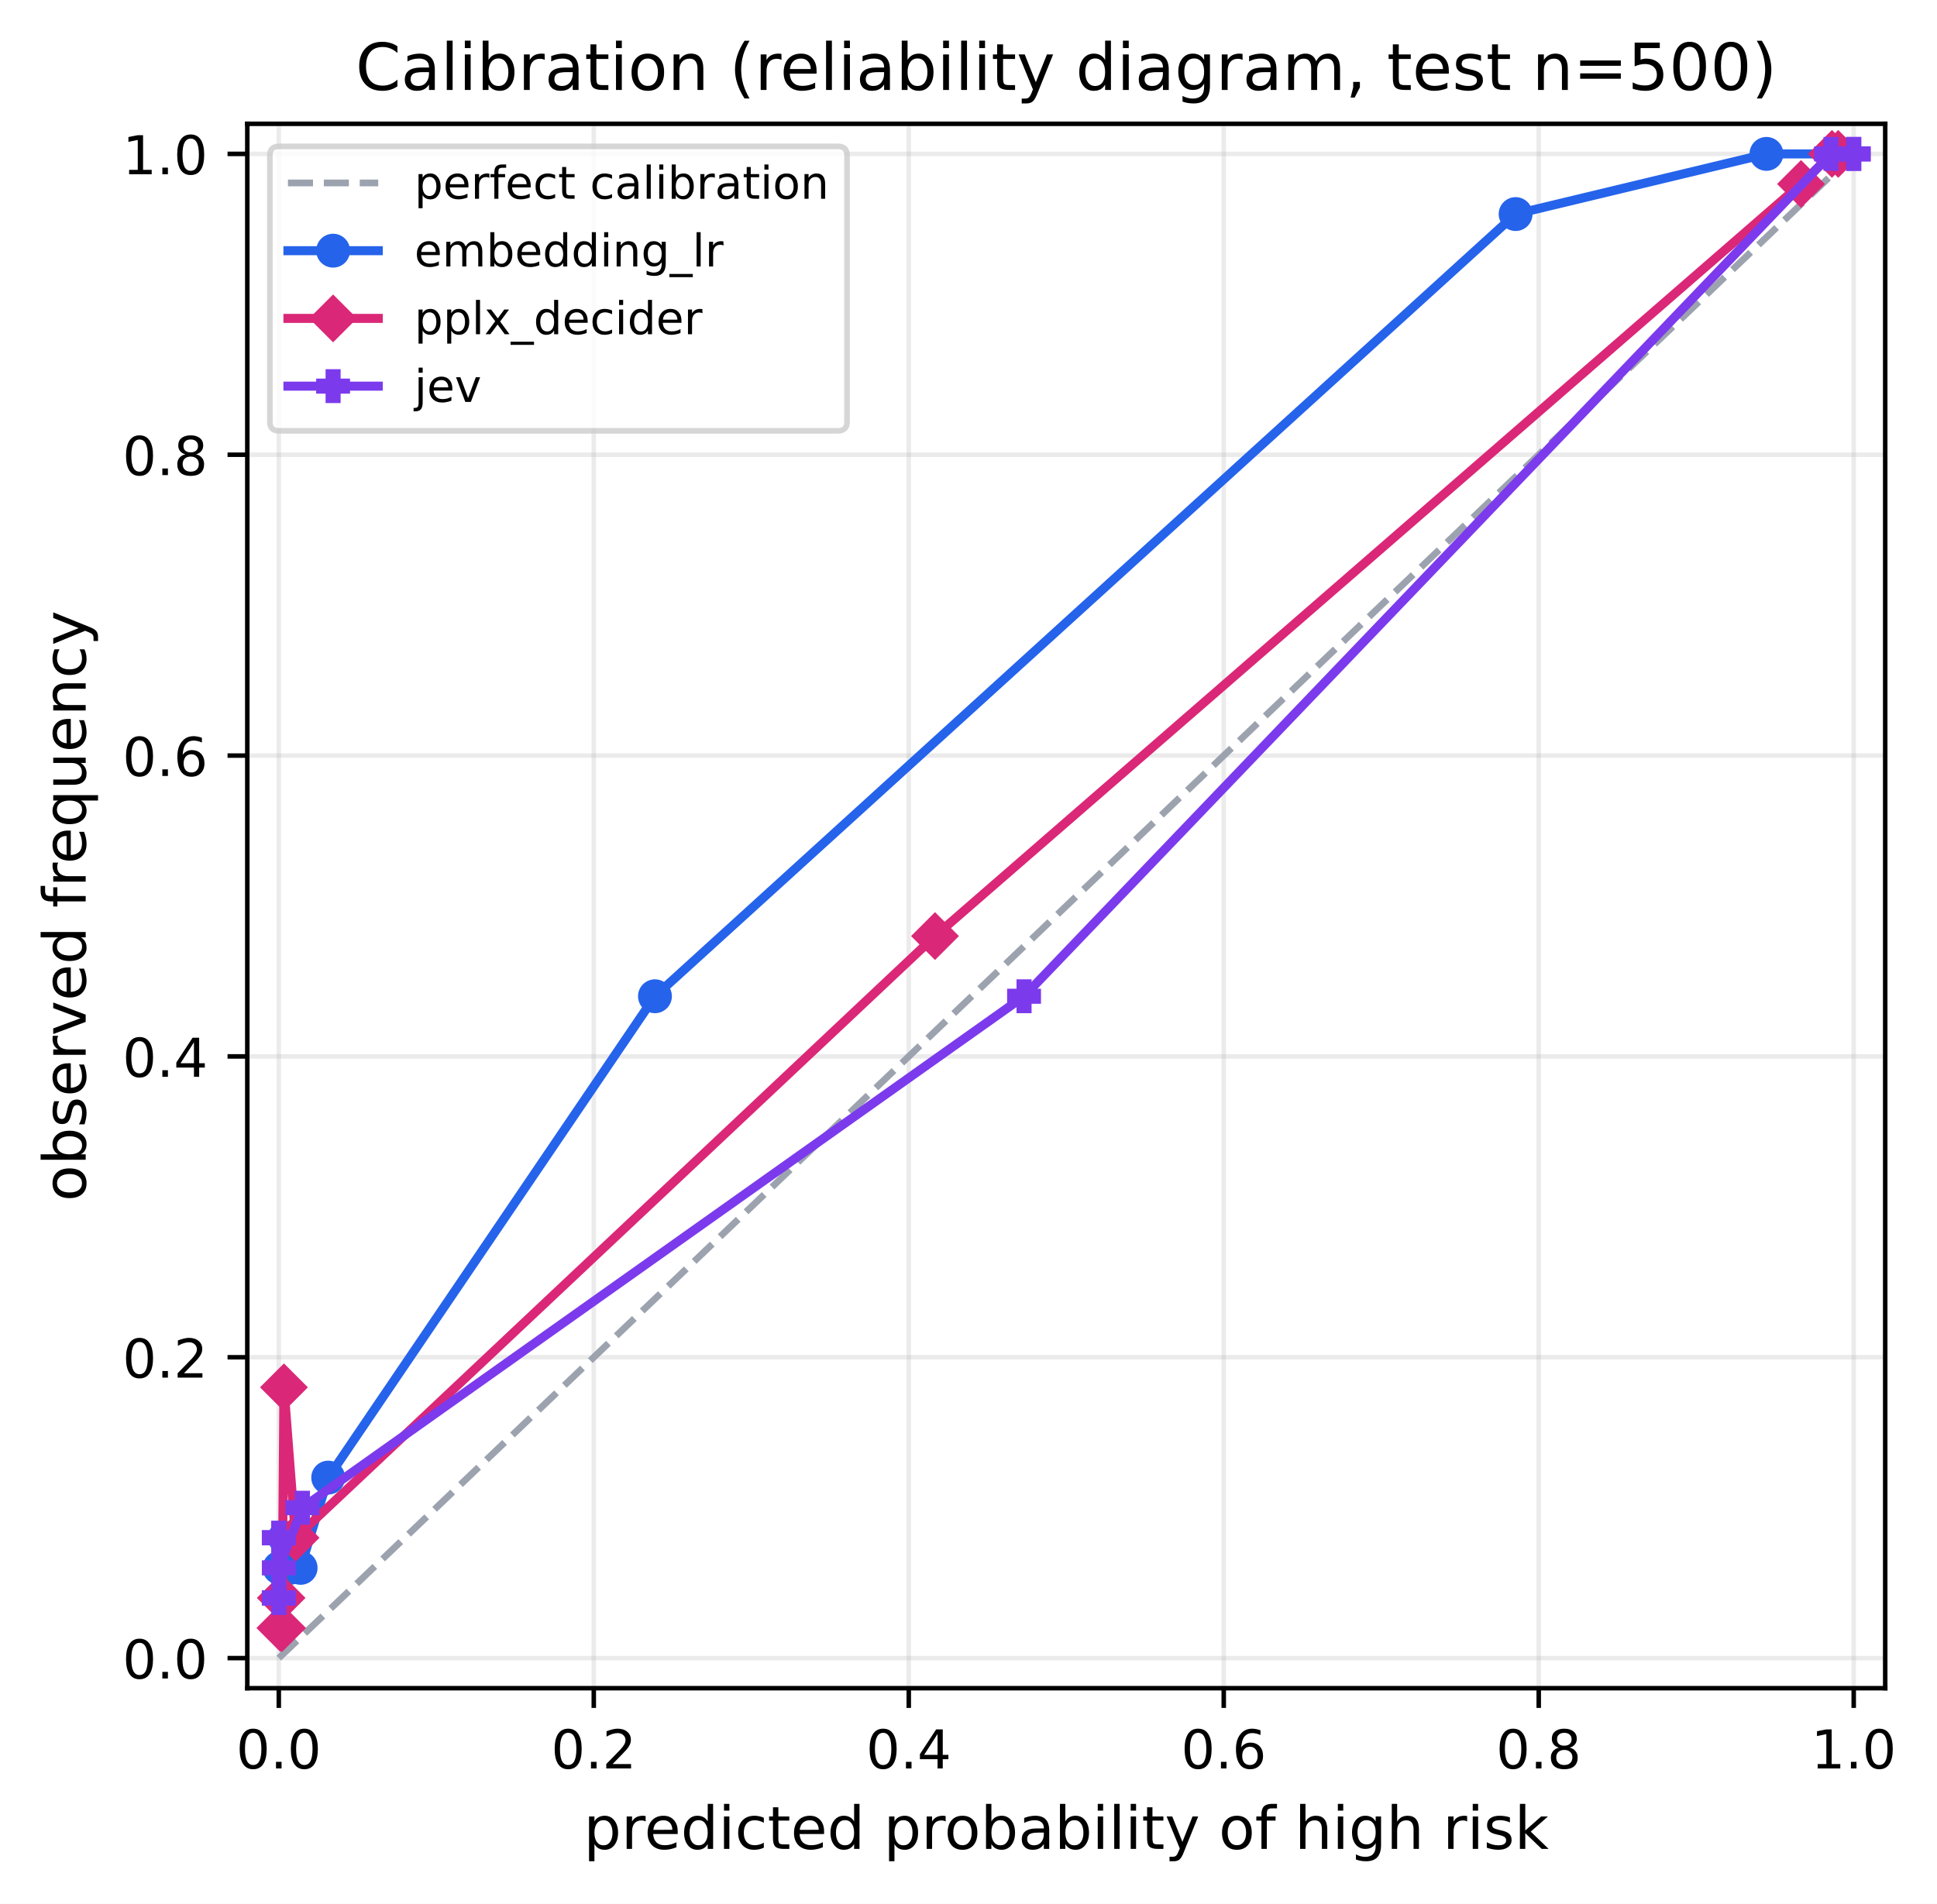
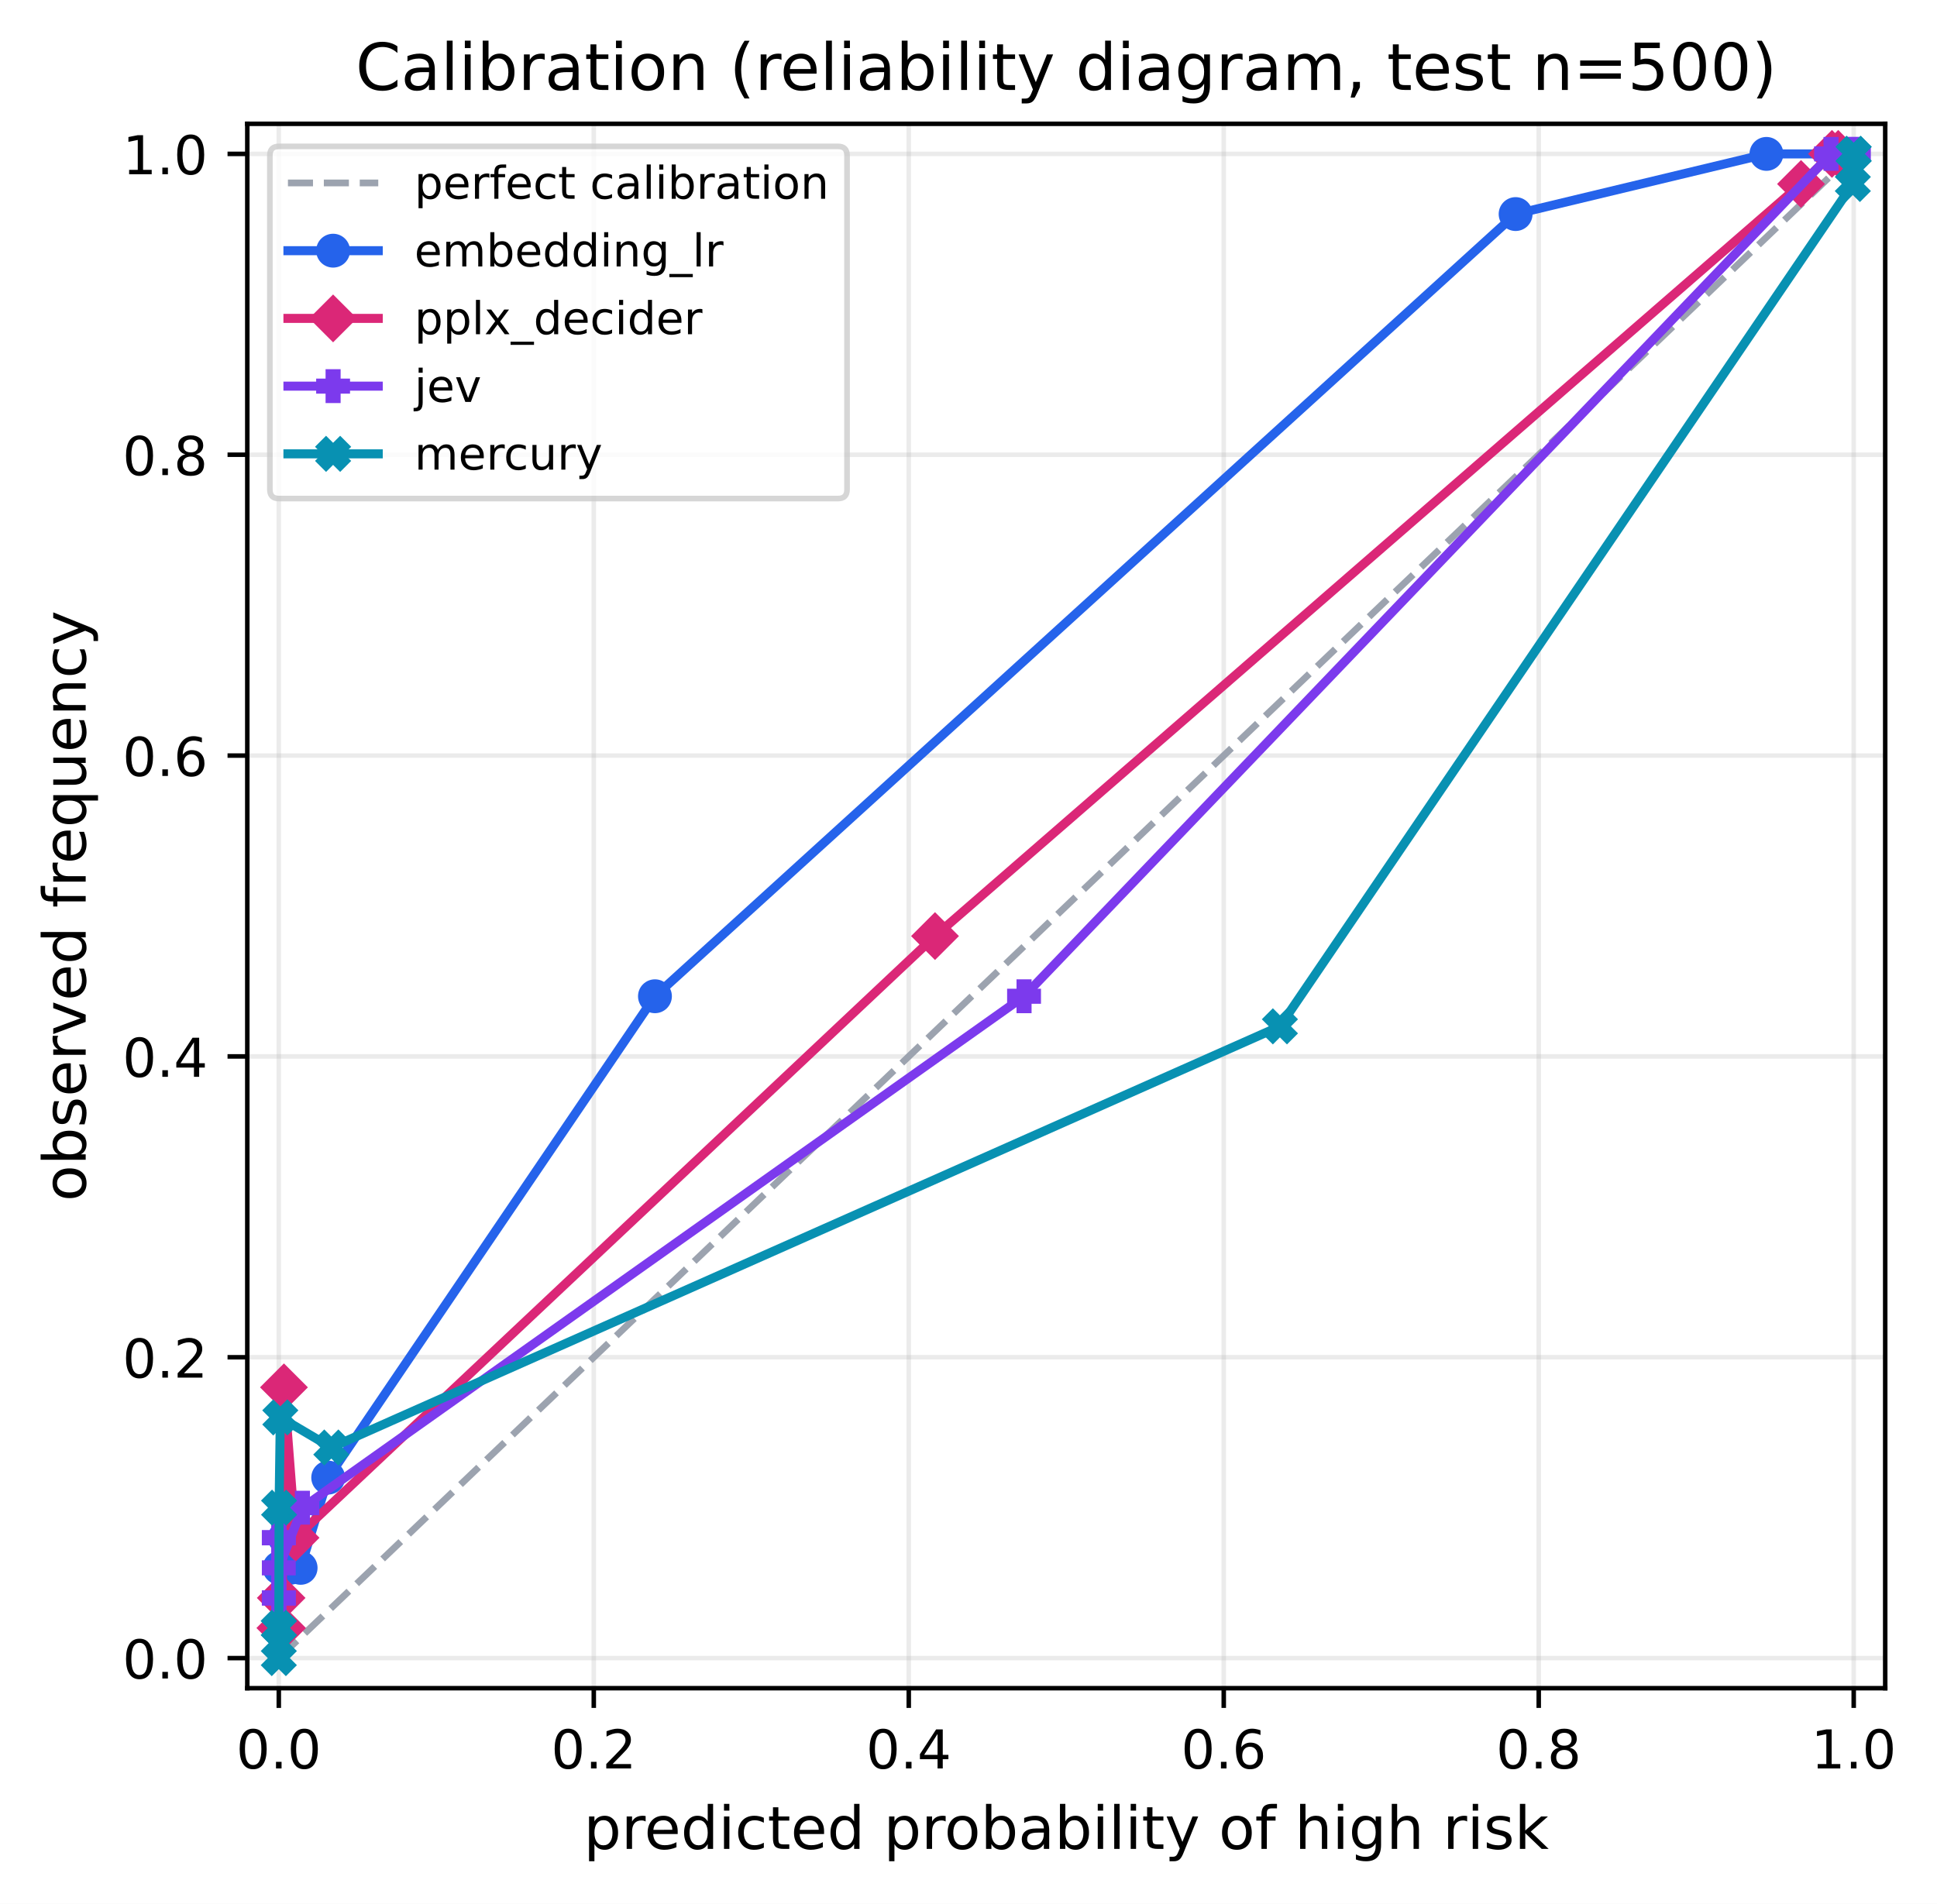
<svg xmlns="http://www.w3.org/2000/svg" xmlns:xlink="http://www.w3.org/1999/xlink" width="343.143pt" height="337.339pt" viewBox="0 0 343.143 337.339" version="1.1">
  <defs>
    <style type="text/css">*{stroke-linejoin: round; stroke-linecap: butt}</style>
  </defs>
  <g id="figure_1">
    <g id="patch_1">
      <path d="M 0 337.339  L 343.143 337.339  L 343.143 0  L 0 0  z " style="fill: #ffffff" />
    </g>
    <g id="axes_1">
      <g id="patch_2">
        <path d="M 43.809 299.138  L 333.969 299.138  L 333.969 21.938  L 43.809 21.938  z " style="fill: #ffffff" />
      </g>
      <g id="matplotlib.axis_1">
        <g id="xtick_1">
          <g id="line2d_1">
-             <path d="M 49.389 299.138  L 49.389 21.938  " clip-path="url(#p454a7faf87)" style="fill: none; stroke: #b0b0b0; stroke-opacity: 0.25; stroke-width: 0.8; stroke-linecap: square" />
+             <path d="M 49.389 299.138  L 49.389 21.938  " clip-path="url(#p720d91bc7c)" style="fill: none; stroke: #b0b0b0; stroke-opacity: 0.25; stroke-width: 0.8; stroke-linecap: square" />
          </g>
          <g id="line2d_2">
            <defs>
-               <path id="md39b286000" d="M 0 0  L 0 3.5  " style="stroke: #000000; stroke-width: 0.8" />
+               <path id="m84eb114f7e" d="M 0 0  L 0 3.5  " style="stroke: #000000; stroke-width: 0.8" />
            </defs>
            <g>
-               <use xlink:href="#md39b286000" x="49.389" y="299.138" style="stroke: #000000; stroke-width: 0.8" />
+               <use xlink:href="#m84eb114f7e" x="49.389" y="299.138" style="stroke: #000000; stroke-width: 0.8" />
            </g>
          </g>
          <g id="text_1">
            <text style="font-size: 9.5px; font-family: 'DejaVu Sans', 'Bitstream Vera Sans', 'Computer Modern Sans Serif', 'Lucida Grande', 'Verdana', 'Geneva', 'Lucid', 'Arial', 'Helvetica', 'Avant Garde', sans-serif; text-anchor: middle" x="49.389" y="313.356" transform="rotate(-0 49.38879 313.356)">0.0</text>
          </g>
        </g>
        <g id="xtick_2">
          <g id="line2d_3">
-             <path d="M 105.189 299.138  L 105.189 21.938  " clip-path="url(#p454a7faf87)" style="fill: none; stroke: #b0b0b0; stroke-opacity: 0.25; stroke-width: 0.8; stroke-linecap: square" />
+             <path d="M 105.189 299.138  L 105.189 21.938  " clip-path="url(#p720d91bc7c)" style="fill: none; stroke: #b0b0b0; stroke-opacity: 0.25; stroke-width: 0.8; stroke-linecap: square" />
          </g>
          <g id="line2d_4">
            <g>
-               <use xlink:href="#md39b286000" x="105.189" y="299.138" style="stroke: #000000; stroke-width: 0.8" />
+               <use xlink:href="#m84eb114f7e" x="105.189" y="299.138" style="stroke: #000000; stroke-width: 0.8" />
            </g>
          </g>
          <g id="text_2">
            <text style="font-size: 9.5px; font-family: 'DejaVu Sans', 'Bitstream Vera Sans', 'Computer Modern Sans Serif', 'Lucida Grande', 'Verdana', 'Geneva', 'Lucid', 'Arial', 'Helvetica', 'Avant Garde', sans-serif; text-anchor: middle" x="105.189" y="313.356" transform="rotate(-0 105.1888 313.356)">0.2</text>
          </g>
        </g>
        <g id="xtick_3">
          <g id="line2d_5">
-             <path d="M 160.989 299.138  L 160.989 21.938  " clip-path="url(#p454a7faf87)" style="fill: none; stroke: #b0b0b0; stroke-opacity: 0.25; stroke-width: 0.8; stroke-linecap: square" />
+             <path d="M 160.989 299.138  L 160.989 21.938  " clip-path="url(#p720d91bc7c)" style="fill: none; stroke: #b0b0b0; stroke-opacity: 0.25; stroke-width: 0.8; stroke-linecap: square" />
          </g>
          <g id="line2d_6">
            <g>
-               <use xlink:href="#md39b286000" x="160.989" y="299.138" style="stroke: #000000; stroke-width: 0.8" />
+               <use xlink:href="#m84eb114f7e" x="160.989" y="299.138" style="stroke: #000000; stroke-width: 0.8" />
            </g>
          </g>
          <g id="text_3">
            <text style="font-size: 9.5px; font-family: 'DejaVu Sans', 'Bitstream Vera Sans', 'Computer Modern Sans Serif', 'Lucida Grande', 'Verdana', 'Geneva', 'Lucid', 'Arial', 'Helvetica', 'Avant Garde', sans-serif; text-anchor: middle" x="160.989" y="313.356" transform="rotate(-0 160.9888 313.356)">0.4</text>
          </g>
        </g>
        <g id="xtick_4">
          <g id="line2d_7">
-             <path d="M 216.789 299.138  L 216.789 21.938  " clip-path="url(#p454a7faf87)" style="fill: none; stroke: #b0b0b0; stroke-opacity: 0.25; stroke-width: 0.8; stroke-linecap: square" />
+             <path d="M 216.789 299.138  L 216.789 21.938  " clip-path="url(#p720d91bc7c)" style="fill: none; stroke: #b0b0b0; stroke-opacity: 0.25; stroke-width: 0.8; stroke-linecap: square" />
          </g>
          <g id="line2d_8">
            <g>
-               <use xlink:href="#md39b286000" x="216.789" y="299.138" style="stroke: #000000; stroke-width: 0.8" />
+               <use xlink:href="#m84eb114f7e" x="216.789" y="299.138" style="stroke: #000000; stroke-width: 0.8" />
            </g>
          </g>
          <g id="text_4">
            <text style="font-size: 9.5px; font-family: 'DejaVu Sans', 'Bitstream Vera Sans', 'Computer Modern Sans Serif', 'Lucida Grande', 'Verdana', 'Geneva', 'Lucid', 'Arial', 'Helvetica', 'Avant Garde', sans-serif; text-anchor: middle" x="216.789" y="313.356" transform="rotate(-0 216.7888 313.356)">0.6</text>
          </g>
        </g>
        <g id="xtick_5">
          <g id="line2d_9">
-             <path d="M 272.589 299.138  L 272.589 21.938  " clip-path="url(#p454a7faf87)" style="fill: none; stroke: #b0b0b0; stroke-opacity: 0.25; stroke-width: 0.8; stroke-linecap: square" />
+             <path d="M 272.589 299.138  L 272.589 21.938  " clip-path="url(#p720d91bc7c)" style="fill: none; stroke: #b0b0b0; stroke-opacity: 0.25; stroke-width: 0.8; stroke-linecap: square" />
          </g>
          <g id="line2d_10">
            <g>
-               <use xlink:href="#md39b286000" x="272.589" y="299.138" style="stroke: #000000; stroke-width: 0.8" />
+               <use xlink:href="#m84eb114f7e" x="272.589" y="299.138" style="stroke: #000000; stroke-width: 0.8" />
            </g>
          </g>
          <g id="text_5">
            <text style="font-size: 9.5px; font-family: 'DejaVu Sans', 'Bitstream Vera Sans', 'Computer Modern Sans Serif', 'Lucida Grande', 'Verdana', 'Geneva', 'Lucid', 'Arial', 'Helvetica', 'Avant Garde', sans-serif; text-anchor: middle" x="272.589" y="313.356" transform="rotate(-0 272.5888 313.356)">0.8</text>
          </g>
        </g>
        <g id="xtick_6">
          <g id="line2d_11">
-             <path d="M 328.389 299.138  L 328.389 21.938  " clip-path="url(#p454a7faf87)" style="fill: none; stroke: #b0b0b0; stroke-opacity: 0.25; stroke-width: 0.8; stroke-linecap: square" />
+             <path d="M 328.389 299.138  L 328.389 21.938  " clip-path="url(#p720d91bc7c)" style="fill: none; stroke: #b0b0b0; stroke-opacity: 0.25; stroke-width: 0.8; stroke-linecap: square" />
          </g>
          <g id="line2d_12">
            <g>
-               <use xlink:href="#md39b286000" x="328.389" y="299.138" style="stroke: #000000; stroke-width: 0.8" />
+               <use xlink:href="#m84eb114f7e" x="328.389" y="299.138" style="stroke: #000000; stroke-width: 0.8" />
            </g>
          </g>
          <g id="text_6">
            <text style="font-size: 9.5px; font-family: 'DejaVu Sans', 'Bitstream Vera Sans', 'Computer Modern Sans Serif', 'Lucida Grande', 'Verdana', 'Geneva', 'Lucid', 'Arial', 'Helvetica', 'Avant Garde', sans-serif; text-anchor: middle" x="328.389" y="313.356" transform="rotate(-0 328.3888 313.356)">1.0</text>
          </g>
        </g>
        <g id="text_7">
          <text style="font-size: 10.5px; font-family: 'DejaVu Sans', 'Bitstream Vera Sans', 'Computer Modern Sans Serif', 'Lucida Grande', 'Verdana', 'Geneva', 'Lucid', 'Arial', 'Helvetica', 'Avant Garde', sans-serif; text-anchor: middle" x="188.889" y="327.617" transform="rotate(-0 188.8888 327.6166)">predicted probability of high risk</text>
        </g>
      </g>
      <g id="matplotlib.axis_2">
        <g id="ytick_1">
          <g id="line2d_13">
-             <path d="M 43.809 293.807  L 333.969 293.807  " clip-path="url(#p454a7faf87)" style="fill: none; stroke: #b0b0b0; stroke-opacity: 0.25; stroke-width: 0.8; stroke-linecap: square" />
+             <path d="M 43.809 293.807  L 333.969 293.807  " clip-path="url(#p720d91bc7c)" style="fill: none; stroke: #b0b0b0; stroke-opacity: 0.25; stroke-width: 0.8; stroke-linecap: square" />
          </g>
          <g id="line2d_14">
            <defs>
-               <path id="m4c68fa8163" d="M 0 0  L -3.5 0  " style="stroke: #000000; stroke-width: 0.8" />
+               <path id="m462c4c6208" d="M 0 0  L -3.5 0  " style="stroke: #000000; stroke-width: 0.8" />
            </defs>
            <g>
-               <use xlink:href="#m4c68fa8163" x="43.809" y="293.807" style="stroke: #000000; stroke-width: 0.8" />
+               <use xlink:href="#m462c4c6208" x="43.809" y="293.807" style="stroke: #000000; stroke-width: 0.8" />
            </g>
          </g>
          <g id="text_8">
            <text style="font-size: 9.5px; font-family: 'DejaVu Sans', 'Bitstream Vera Sans', 'Computer Modern Sans Serif', 'Lucida Grande', 'Verdana', 'Geneva', 'Lucid', 'Arial', 'Helvetica', 'Avant Garde', sans-serif; text-anchor: end" x="36.809" y="297.416" transform="rotate(-0 36.80879 297.4163)">0.0</text>
          </g>
        </g>
        <g id="ytick_2">
          <g id="line2d_15">
-             <path d="M 43.809 240.5  L 333.969 240.5  " clip-path="url(#p454a7faf87)" style="fill: none; stroke: #b0b0b0; stroke-opacity: 0.25; stroke-width: 0.8; stroke-linecap: square" />
+             <path d="M 43.809 240.5  L 333.969 240.5  " clip-path="url(#p720d91bc7c)" style="fill: none; stroke: #b0b0b0; stroke-opacity: 0.25; stroke-width: 0.8; stroke-linecap: square" />
          </g>
          <g id="line2d_16">
            <g>
-               <use xlink:href="#m4c68fa8163" x="43.809" y="240.5" style="stroke: #000000; stroke-width: 0.8" />
+               <use xlink:href="#m462c4c6208" x="43.809" y="240.5" style="stroke: #000000; stroke-width: 0.8" />
            </g>
          </g>
          <g id="text_9">
            <text style="font-size: 9.5px; font-family: 'DejaVu Sans', 'Bitstream Vera Sans', 'Computer Modern Sans Serif', 'Lucida Grande', 'Verdana', 'Geneva', 'Lucid', 'Arial', 'Helvetica', 'Avant Garde', sans-serif; text-anchor: end" x="36.809" y="244.109" transform="rotate(-0 36.80879 244.1086)">0.2</text>
          </g>
        </g>
        <g id="ytick_3">
          <g id="line2d_17">
-             <path d="M 43.809 187.192  L 333.969 187.192  " clip-path="url(#p454a7faf87)" style="fill: none; stroke: #b0b0b0; stroke-opacity: 0.25; stroke-width: 0.8; stroke-linecap: square" />
+             <path d="M 43.809 187.192  L 333.969 187.192  " clip-path="url(#p720d91bc7c)" style="fill: none; stroke: #b0b0b0; stroke-opacity: 0.25; stroke-width: 0.8; stroke-linecap: square" />
          </g>
          <g id="line2d_18">
            <g>
-               <use xlink:href="#m4c68fa8163" x="43.809" y="187.192" style="stroke: #000000; stroke-width: 0.8" />
+               <use xlink:href="#m462c4c6208" x="43.809" y="187.192" style="stroke: #000000; stroke-width: 0.8" />
            </g>
          </g>
          <g id="text_10">
            <text style="font-size: 9.5px; font-family: 'DejaVu Sans', 'Bitstream Vera Sans', 'Computer Modern Sans Serif', 'Lucida Grande', 'Verdana', 'Geneva', 'Lucid', 'Arial', 'Helvetica', 'Avant Garde', sans-serif; text-anchor: end" x="36.809" y="190.801" transform="rotate(-0 36.80879 190.8009)">0.4</text>
          </g>
        </g>
        <g id="ytick_4">
          <g id="line2d_19">
-             <path d="M 43.809 133.884  L 333.969 133.884  " clip-path="url(#p454a7faf87)" style="fill: none; stroke: #b0b0b0; stroke-opacity: 0.25; stroke-width: 0.8; stroke-linecap: square" />
+             <path d="M 43.809 133.884  L 333.969 133.884  " clip-path="url(#p720d91bc7c)" style="fill: none; stroke: #b0b0b0; stroke-opacity: 0.25; stroke-width: 0.8; stroke-linecap: square" />
          </g>
          <g id="line2d_20">
            <g>
-               <use xlink:href="#m4c68fa8163" x="43.809" y="133.884" style="stroke: #000000; stroke-width: 0.8" />
+               <use xlink:href="#m462c4c6208" x="43.809" y="133.884" style="stroke: #000000; stroke-width: 0.8" />
            </g>
          </g>
          <g id="text_11">
            <text style="font-size: 9.5px; font-family: 'DejaVu Sans', 'Bitstream Vera Sans', 'Computer Modern Sans Serif', 'Lucida Grande', 'Verdana', 'Geneva', 'Lucid', 'Arial', 'Helvetica', 'Avant Garde', sans-serif; text-anchor: end" x="36.809" y="137.493" transform="rotate(-0 36.80879 137.4932)">0.6</text>
          </g>
        </g>
        <g id="ytick_5">
          <g id="line2d_21">
-             <path d="M 43.809 80.577  L 333.969 80.577  " clip-path="url(#p454a7faf87)" style="fill: none; stroke: #b0b0b0; stroke-opacity: 0.25; stroke-width: 0.8; stroke-linecap: square" />
+             <path d="M 43.809 80.577  L 333.969 80.577  " clip-path="url(#p720d91bc7c)" style="fill: none; stroke: #b0b0b0; stroke-opacity: 0.25; stroke-width: 0.8; stroke-linecap: square" />
          </g>
          <g id="line2d_22">
            <g>
-               <use xlink:href="#m4c68fa8163" x="43.809" y="80.577" style="stroke: #000000; stroke-width: 0.8" />
+               <use xlink:href="#m462c4c6208" x="43.809" y="80.577" style="stroke: #000000; stroke-width: 0.8" />
            </g>
          </g>
          <g id="text_12">
            <text style="font-size: 9.5px; font-family: 'DejaVu Sans', 'Bitstream Vera Sans', 'Computer Modern Sans Serif', 'Lucida Grande', 'Verdana', 'Geneva', 'Lucid', 'Arial', 'Helvetica', 'Avant Garde', sans-serif; text-anchor: end" x="36.809" y="84.186" transform="rotate(-0 36.80879 84.18555)">0.8</text>
          </g>
        </g>
        <g id="ytick_6">
          <g id="line2d_23">
-             <path d="M 43.809 27.269  L 333.969 27.269  " clip-path="url(#p454a7faf87)" style="fill: none; stroke: #b0b0b0; stroke-opacity: 0.25; stroke-width: 0.8; stroke-linecap: square" />
+             <path d="M 43.809 27.269  L 333.969 27.269  " clip-path="url(#p720d91bc7c)" style="fill: none; stroke: #b0b0b0; stroke-opacity: 0.25; stroke-width: 0.8; stroke-linecap: square" />
          </g>
          <g id="line2d_24">
            <g>
-               <use xlink:href="#m4c68fa8163" x="43.809" y="27.269" style="stroke: #000000; stroke-width: 0.8" />
+               <use xlink:href="#m462c4c6208" x="43.809" y="27.269" style="stroke: #000000; stroke-width: 0.8" />
            </g>
          </g>
          <g id="text_13">
            <text style="font-size: 9.5px; font-family: 'DejaVu Sans', 'Bitstream Vera Sans', 'Computer Modern Sans Serif', 'Lucida Grande', 'Verdana', 'Geneva', 'Lucid', 'Arial', 'Helvetica', 'Avant Garde', sans-serif; text-anchor: end" x="36.809" y="30.878" transform="rotate(-0 36.80879 30.87786)">1.0</text>
          </g>
        </g>
        <g id="text_14">
          <text style="font-size: 10.5px; font-family: 'DejaVu Sans', 'Bitstream Vera Sans', 'Computer Modern Sans Serif', 'Lucida Grande', 'Verdana', 'Geneva', 'Lucid', 'Arial', 'Helvetica', 'Avant Garde', sans-serif; text-anchor: middle" x="15.178" y="160.538" transform="rotate(-90 15.17836 160.5382)">observed frequency</text>
        </g>
      </g>
      <g id="line2d_25">
-         <path d="M 49.389 293.807  L 328.389 27.269  " clip-path="url(#p454a7faf87)" style="fill: none; stroke-dasharray: 4.44,1.92; stroke-dashoffset: 0; stroke: #9ca3af; stroke-width: 1.2" />
+         <path d="M 49.389 293.807  L 328.389 27.269  " clip-path="url(#p720d91bc7c)" style="fill: none; stroke-dasharray: 4.44,1.92; stroke-dashoffset: 0; stroke: #9ca3af; stroke-width: 1.2" />
      </g>
      <g id="line2d_26">
-         <path d="M 49.512 277.815  L 49.867 277.815  L 50.454 272.484  L 51.366 277.815  L 53.255 277.815  L 58.144 261.823  L 116.026 176.531  L 268.495 37.931  L 312.926 27.269  L 325.172 27.269  " clip-path="url(#p454a7faf87)" style="fill: none; stroke: #2563eb; stroke-width: 1.6; stroke-linecap: square" />
+         <path d="M 49.512 277.815  L 49.867 277.815  L 50.454 272.484  L 51.366 277.815  L 53.255 277.815  L 58.144 261.823  L 116.026 176.531  L 268.495 37.931  L 312.926 27.269  L 325.172 27.269  " clip-path="url(#p720d91bc7c)" style="fill: none; stroke: #2563eb; stroke-width: 1.6; stroke-linecap: square" />
        <defs>
-           <path id="mb412ec5656" d="M 0 2.5  C 0.663 2.5 1.299 2.237 1.768 1.768  C 2.237 1.299 2.5 0.663 2.5 0  C 2.5 -0.663 2.237 -1.299 1.768 -1.768  C 1.299 -2.237 0.663 -2.5 0 -2.5  C -0.663 -2.5 -1.299 -2.237 -1.768 -1.768  C -2.237 -1.299 -2.5 -0.663 -2.5 0  C -2.5 0.663 -2.237 1.299 -1.768 1.768  C -1.299 2.237 -0.663 2.5 0 2.5  z " style="stroke: #2563eb" />
+           <path id="m5d45507dfd" d="M 0 2.5  C 0.663 2.5 1.299 2.237 1.768 1.768  C 2.237 1.299 2.5 0.663 2.5 0  C 2.5 -0.663 2.237 -1.299 1.768 -1.768  C 1.299 -2.237 0.663 -2.5 0 -2.5  C -0.663 -2.5 -1.299 -2.237 -1.768 -1.768  C -2.237 -1.299 -2.5 -0.663 -2.5 0  C -2.5 0.663 -2.237 1.299 -1.768 1.768  C -1.299 2.237 -0.663 2.5 0 2.5  z " style="stroke: #2563eb" />
        </defs>
-         <g clip-path="url(#p454a7faf87)">
-           <use xlink:href="#mb412ec5656" x="49.512" y="277.815" style="fill: #2563eb; stroke: #2563eb" />
-           <use xlink:href="#mb412ec5656" x="49.867" y="277.815" style="fill: #2563eb; stroke: #2563eb" />
-           <use xlink:href="#mb412ec5656" x="50.454" y="272.484" style="fill: #2563eb; stroke: #2563eb" />
-           <use xlink:href="#mb412ec5656" x="51.366" y="277.815" style="fill: #2563eb; stroke: #2563eb" />
-           <use xlink:href="#mb412ec5656" x="53.255" y="277.815" style="fill: #2563eb; stroke: #2563eb" />
-           <use xlink:href="#mb412ec5656" x="58.144" y="261.823" style="fill: #2563eb; stroke: #2563eb" />
-           <use xlink:href="#mb412ec5656" x="116.026" y="176.531" style="fill: #2563eb; stroke: #2563eb" />
-           <use xlink:href="#mb412ec5656" x="268.495" y="37.931" style="fill: #2563eb; stroke: #2563eb" />
-           <use xlink:href="#mb412ec5656" x="312.926" y="27.269" style="fill: #2563eb; stroke: #2563eb" />
-           <use xlink:href="#mb412ec5656" x="325.172" y="27.269" style="fill: #2563eb; stroke: #2563eb" />
+         <g clip-path="url(#p720d91bc7c)">
+           <use xlink:href="#m5d45507dfd" x="49.512" y="277.815" style="fill: #2563eb; stroke: #2563eb" />
+           <use xlink:href="#m5d45507dfd" x="49.867" y="277.815" style="fill: #2563eb; stroke: #2563eb" />
+           <use xlink:href="#m5d45507dfd" x="50.454" y="272.484" style="fill: #2563eb; stroke: #2563eb" />
+           <use xlink:href="#m5d45507dfd" x="51.366" y="277.815" style="fill: #2563eb; stroke: #2563eb" />
+           <use xlink:href="#m5d45507dfd" x="53.255" y="277.815" style="fill: #2563eb; stroke: #2563eb" />
+           <use xlink:href="#m5d45507dfd" x="58.144" y="261.823" style="fill: #2563eb; stroke: #2563eb" />
+           <use xlink:href="#m5d45507dfd" x="116.026" y="176.531" style="fill: #2563eb; stroke: #2563eb" />
+           <use xlink:href="#m5d45507dfd" x="268.495" y="37.931" style="fill: #2563eb; stroke: #2563eb" />
+           <use xlink:href="#m5d45507dfd" x="312.926" y="27.269" style="fill: #2563eb; stroke: #2563eb" />
+           <use xlink:href="#m5d45507dfd" x="325.172" y="27.269" style="fill: #2563eb; stroke: #2563eb" />
        </g>
      </g>
      <g id="line2d_27">
-         <path d="M 49.666 288.477  L 49.743 283.146  L 49.878 283.146  L 49.96 288.477  L 50.302 245.831  L 52.359 272.484  L 165.638 165.869  L 319.052 32.6  L 324.535 27.269  L 325.643 27.269  " clip-path="url(#p454a7faf87)" style="fill: none; stroke: #db2777; stroke-width: 1.6; stroke-linecap: square" />
+         <path d="M 49.666 288.477  L 49.743 283.146  L 49.878 283.146  L 49.96 288.477  L 50.302 245.831  L 52.359 272.484  L 165.638 165.869  L 319.052 32.6  L 324.535 27.269  L 325.643 27.269  " clip-path="url(#p720d91bc7c)" style="fill: none; stroke: #db2777; stroke-width: 1.6; stroke-linecap: square" />
        <defs>
-           <path id="m9f55241770" d="M -0 3.536  L 3.536 0  L 0 -3.536  L -3.536 -0  z " style="stroke: #db2777; stroke-linejoin: miter" />
+           <path id="mf62a203902" d="M -0 3.536  L 3.536 0  L 0 -3.536  L -3.536 -0  z " style="stroke: #db2777; stroke-linejoin: miter" />
        </defs>
-         <g clip-path="url(#p454a7faf87)">
-           <use xlink:href="#m9f55241770" x="49.666" y="288.477" style="fill: #db2777; stroke: #db2777; stroke-linejoin: miter" />
-           <use xlink:href="#m9f55241770" x="49.743" y="283.146" style="fill: #db2777; stroke: #db2777; stroke-linejoin: miter" />
-           <use xlink:href="#m9f55241770" x="49.878" y="283.146" style="fill: #db2777; stroke: #db2777; stroke-linejoin: miter" />
-           <use xlink:href="#m9f55241770" x="49.96" y="288.477" style="fill: #db2777; stroke: #db2777; stroke-linejoin: miter" />
-           <use xlink:href="#m9f55241770" x="50.302" y="245.831" style="fill: #db2777; stroke: #db2777; stroke-linejoin: miter" />
-           <use xlink:href="#m9f55241770" x="52.359" y="272.484" style="fill: #db2777; stroke: #db2777; stroke-linejoin: miter" />
-           <use xlink:href="#m9f55241770" x="165.638" y="165.869" style="fill: #db2777; stroke: #db2777; stroke-linejoin: miter" />
-           <use xlink:href="#m9f55241770" x="319.052" y="32.6" style="fill: #db2777; stroke: #db2777; stroke-linejoin: miter" />
-           <use xlink:href="#m9f55241770" x="324.535" y="27.269" style="fill: #db2777; stroke: #db2777; stroke-linejoin: miter" />
-           <use xlink:href="#m9f55241770" x="325.643" y="27.269" style="fill: #db2777; stroke: #db2777; stroke-linejoin: miter" />
+         <g clip-path="url(#p720d91bc7c)">
+           <use xlink:href="#mf62a203902" x="49.666" y="288.477" style="fill: #db2777; stroke: #db2777; stroke-linejoin: miter" />
+           <use xlink:href="#mf62a203902" x="49.743" y="283.146" style="fill: #db2777; stroke: #db2777; stroke-linejoin: miter" />
+           <use xlink:href="#mf62a203902" x="49.878" y="283.146" style="fill: #db2777; stroke: #db2777; stroke-linejoin: miter" />
+           <use xlink:href="#mf62a203902" x="49.96" y="288.477" style="fill: #db2777; stroke: #db2777; stroke-linejoin: miter" />
+           <use xlink:href="#mf62a203902" x="50.302" y="245.831" style="fill: #db2777; stroke: #db2777; stroke-linejoin: miter" />
+           <use xlink:href="#mf62a203902" x="52.359" y="272.484" style="fill: #db2777; stroke: #db2777; stroke-linejoin: miter" />
+           <use xlink:href="#mf62a203902" x="165.638" y="165.869" style="fill: #db2777; stroke: #db2777; stroke-linejoin: miter" />
+           <use xlink:href="#mf62a203902" x="319.052" y="32.6" style="fill: #db2777; stroke: #db2777; stroke-linejoin: miter" />
+           <use xlink:href="#mf62a203902" x="324.535" y="27.269" style="fill: #db2777; stroke: #db2777; stroke-linejoin: miter" />
+           <use xlink:href="#mf62a203902" x="325.643" y="27.269" style="fill: #db2777; stroke: #db2777; stroke-linejoin: miter" />
        </g>
      </g>
      <g id="line2d_28">
-         <path d="M 49.389 272.484  L 49.389 272.484  L 49.389 283.146  L 49.389 283.146  L 49.389 277.815  L 53.574 267.154  L 181.412 176.531  L 324.371 27.269  L 328.389 27.269  L 328.389 27.269  " clip-path="url(#p454a7faf87)" style="fill: none; stroke: #7c3aed; stroke-width: 1.6; stroke-linecap: square" />
+         <path d="M 49.389 272.484  L 49.389 272.484  L 49.389 283.146  L 49.389 283.146  L 49.389 277.815  L 53.574 267.154  L 181.412 176.531  L 324.371 27.269  L 328.389 27.269  L 328.389 27.269  " clip-path="url(#p720d91bc7c)" style="fill: none; stroke: #7c3aed; stroke-width: 1.6; stroke-linecap: square" />
        <defs>
-           <path id="mc4f33e937f" d="M -0.833 2.5  L 0.833 2.5  L 0.833 0.833  L 2.5 0.833  L 2.5 -0.833  L 0.833 -0.833  L 0.833 -2.5  L -0.833 -2.5  L -0.833 -0.833  L -2.5 -0.833  L -2.5 0.833  L -0.833 0.833  z " style="stroke: #7c3aed; stroke-linejoin: miter" />
+           <path id="m7542f5f6b0" d="M -0.833 2.5  L 0.833 2.5  L 0.833 0.833  L 2.5 0.833  L 2.5 -0.833  L 0.833 -0.833  L 0.833 -2.5  L -0.833 -2.5  L -0.833 -0.833  L -2.5 -0.833  L -2.5 0.833  L -0.833 0.833  z " style="stroke: #7c3aed; stroke-linejoin: miter" />
        </defs>
-         <g clip-path="url(#p454a7faf87)">
-           <use xlink:href="#mc4f33e937f" x="49.389" y="272.484" style="fill: #7c3aed; stroke: #7c3aed; stroke-linejoin: miter" />
-           <use xlink:href="#mc4f33e937f" x="49.389" y="272.484" style="fill: #7c3aed; stroke: #7c3aed; stroke-linejoin: miter" />
-           <use xlink:href="#mc4f33e937f" x="49.389" y="283.146" style="fill: #7c3aed; stroke: #7c3aed; stroke-linejoin: miter" />
-           <use xlink:href="#mc4f33e937f" x="49.389" y="283.146" style="fill: #7c3aed; stroke: #7c3aed; stroke-linejoin: miter" />
-           <use xlink:href="#mc4f33e937f" x="49.389" y="277.815" style="fill: #7c3aed; stroke: #7c3aed; stroke-linejoin: miter" />
-           <use xlink:href="#mc4f33e937f" x="53.574" y="267.154" style="fill: #7c3aed; stroke: #7c3aed; stroke-linejoin: miter" />
-           <use xlink:href="#mc4f33e937f" x="181.412" y="176.531" style="fill: #7c3aed; stroke: #7c3aed; stroke-linejoin: miter" />
-           <use xlink:href="#mc4f33e937f" x="324.371" y="27.269" style="fill: #7c3aed; stroke: #7c3aed; stroke-linejoin: miter" />
-           <use xlink:href="#mc4f33e937f" x="328.389" y="27.269" style="fill: #7c3aed; stroke: #7c3aed; stroke-linejoin: miter" />
-           <use xlink:href="#mc4f33e937f" x="328.389" y="27.269" style="fill: #7c3aed; stroke: #7c3aed; stroke-linejoin: miter" />
+         <g clip-path="url(#p720d91bc7c)">
+           <use xlink:href="#m7542f5f6b0" x="49.389" y="272.484" style="fill: #7c3aed; stroke: #7c3aed; stroke-linejoin: miter" />
+           <use xlink:href="#m7542f5f6b0" x="49.389" y="272.484" style="fill: #7c3aed; stroke: #7c3aed; stroke-linejoin: miter" />
+           <use xlink:href="#m7542f5f6b0" x="49.389" y="283.146" style="fill: #7c3aed; stroke: #7c3aed; stroke-linejoin: miter" />
+           <use xlink:href="#m7542f5f6b0" x="49.389" y="283.146" style="fill: #7c3aed; stroke: #7c3aed; stroke-linejoin: miter" />
+           <use xlink:href="#m7542f5f6b0" x="49.389" y="277.815" style="fill: #7c3aed; stroke: #7c3aed; stroke-linejoin: miter" />
+           <use xlink:href="#m7542f5f6b0" x="53.574" y="267.154" style="fill: #7c3aed; stroke: #7c3aed; stroke-linejoin: miter" />
+           <use xlink:href="#m7542f5f6b0" x="181.412" y="176.531" style="fill: #7c3aed; stroke: #7c3aed; stroke-linejoin: miter" />
+           <use xlink:href="#m7542f5f6b0" x="324.371" y="27.269" style="fill: #7c3aed; stroke: #7c3aed; stroke-linejoin: miter" />
+           <use xlink:href="#m7542f5f6b0" x="328.389" y="27.269" style="fill: #7c3aed; stroke: #7c3aed; stroke-linejoin: miter" />
+           <use xlink:href="#m7542f5f6b0" x="328.389" y="27.269" style="fill: #7c3aed; stroke: #7c3aed; stroke-linejoin: miter" />
+         </g>
+       </g>
+       <g id="line2d_29">
+         <path d="M 49.392 293.807  L 49.396 288.477  L 49.4 288.477  L 49.438 267.154  L 49.658 251.161  L 58.692 256.492  L 226.739 181.861  L 328.232 32.6  L 328.366 27.269  L 328.378 27.269  " clip-path="url(#p720d91bc7c)" style="fill: none; stroke: #0891b2; stroke-width: 1.6; stroke-linecap: square" />
+         <defs>
+           <path id="m29816d4d18" d="M -1.25 2.5  L 0 1.25  L 1.25 2.5  L 2.5 1.25  L 1.25 0  L 2.5 -1.25  L 1.25 -2.5  L 0 -1.25  L -1.25 -2.5  L -2.5 -1.25  L -1.25 0  L -2.5 1.25  z " style="stroke: #0891b2; stroke-linejoin: miter" />
+         </defs>
+         <g clip-path="url(#p720d91bc7c)">
+           <use xlink:href="#m29816d4d18" x="49.392" y="293.807" style="fill: #0891b2; stroke: #0891b2; stroke-linejoin: miter" />
+           <use xlink:href="#m29816d4d18" x="49.396" y="288.477" style="fill: #0891b2; stroke: #0891b2; stroke-linejoin: miter" />
+           <use xlink:href="#m29816d4d18" x="49.4" y="288.477" style="fill: #0891b2; stroke: #0891b2; stroke-linejoin: miter" />
+           <use xlink:href="#m29816d4d18" x="49.438" y="267.154" style="fill: #0891b2; stroke: #0891b2; stroke-linejoin: miter" />
+           <use xlink:href="#m29816d4d18" x="49.658" y="251.161" style="fill: #0891b2; stroke: #0891b2; stroke-linejoin: miter" />
+           <use xlink:href="#m29816d4d18" x="58.692" y="256.492" style="fill: #0891b2; stroke: #0891b2; stroke-linejoin: miter" />
+           <use xlink:href="#m29816d4d18" x="226.739" y="181.861" style="fill: #0891b2; stroke: #0891b2; stroke-linejoin: miter" />
+           <use xlink:href="#m29816d4d18" x="328.232" y="32.6" style="fill: #0891b2; stroke: #0891b2; stroke-linejoin: miter" />
+           <use xlink:href="#m29816d4d18" x="328.366" y="27.269" style="fill: #0891b2; stroke: #0891b2; stroke-linejoin: miter" />
+           <use xlink:href="#m29816d4d18" x="328.378" y="27.269" style="fill: #0891b2; stroke: #0891b2; stroke-linejoin: miter" />
        </g>
      </g>
      <g id="patch_3">
        <path d="M 43.809 299.138  L 43.809 21.938  " style="fill: none; stroke: #000000; stroke-width: 0.8; stroke-linejoin: miter; stroke-linecap: square" />
      </g>
      <g id="patch_4">
        <path d="M 333.969 299.138  L 333.969 21.938  " style="fill: none; stroke: #000000; stroke-width: 0.8; stroke-linejoin: miter; stroke-linecap: square" />
      </g>
      <g id="patch_5">
        <path d="M 43.809 299.138  L 333.969 299.138  " style="fill: none; stroke: #000000; stroke-width: 0.8; stroke-linejoin: miter; stroke-linecap: square" />
      </g>
      <g id="patch_6">
        <path d="M 43.809 21.938  L 333.969 21.938  " style="fill: none; stroke: #000000; stroke-width: 0.8; stroke-linejoin: miter; stroke-linecap: square" />
      </g>
      <g id="text_15">
        <text style="font-size: 11.5px; font-family: 'DejaVu Sans', 'Bitstream Vera Sans', 'Computer Modern Sans Serif', 'Lucida Grande', 'Verdana', 'Geneva', 'Lucid', 'Arial', 'Helvetica', 'Avant Garde', sans-serif; text-anchor: middle" x="188.889" y="15.938" transform="rotate(-0 188.8888 15.9382)">Calibration (reliability diagram, test n=500)</text>
      </g>
      <g id="legend_1">
        <g id="patch_7">
-           <path d="M 49.409 76.341  L 148.455 76.341  Q 150.055 76.341 150.055 74.741  L 150.055 27.538  Q 150.055 25.938 148.455 25.938  L 49.409 25.938  Q 47.809 25.938 47.809 27.538  L 47.809 74.741  Q 47.809 76.341 49.409 76.341  z " style="fill: #ffffff; opacity: 0.8; stroke: #cccccc; stroke-linejoin: miter" />
-         </g>
-         <g id="line2d_29">
+           <path d="M 49.409 88.341  L 148.455 88.341  Q 150.055 88.341 150.055 86.741  L 150.055 27.538  Q 150.055 25.938 148.455 25.938  L 49.409 25.938  Q 47.809 25.938 47.809 27.538  L 47.809 86.741  Q 47.809 88.341 49.409 88.341  z " style="fill: #ffffff; opacity: 0.8; stroke: #cccccc; stroke-linejoin: miter" />
+         </g>
+         <g id="line2d_30">
          <path d="M 51.009 32.417  L 59.009 32.417  L 67.009 32.417  " style="fill: none; stroke-dasharray: 4.44,1.92; stroke-dashoffset: 0; stroke: #9ca3af; stroke-width: 1.2" />
        </g>
        <g id="text_16">
          <text style="font-size: 8px; font-family: 'DejaVu Sans', 'Bitstream Vera Sans', 'Computer Modern Sans Serif', 'Lucida Grande', 'Verdana', 'Geneva', 'Lucid', 'Arial', 'Helvetica', 'Avant Garde', sans-serif; text-anchor: start" x="73.409" y="35.217" transform="rotate(-0 73.40879 35.21695)">perfect calibration</text>
        </g>
-         <g id="line2d_30">
+         <g id="line2d_31">
          <path d="M 51.009 44.418  L 59.009 44.418  L 67.009 44.418  " style="fill: none; stroke: #2563eb; stroke-width: 1.6; stroke-linecap: square" />
          <g>
-             <use xlink:href="#mb412ec5656" x="59.009" y="44.418" style="fill: #2563eb; stroke: #2563eb" />
+             <use xlink:href="#m5d45507dfd" x="59.009" y="44.418" style="fill: #2563eb; stroke: #2563eb" />
          </g>
        </g>
        <g id="text_17">
          <text style="font-size: 8px; font-family: 'DejaVu Sans', 'Bitstream Vera Sans', 'Computer Modern Sans Serif', 'Lucida Grande', 'Verdana', 'Geneva', 'Lucid', 'Arial', 'Helvetica', 'Avant Garde', sans-serif; text-anchor: start" x="73.409" y="47.218" transform="rotate(-0 73.40879 47.21758)">embedding_lr</text>
        </g>
-         <g id="line2d_31">
+         <g id="line2d_32">
          <path d="M 51.009 56.418  L 59.009 56.418  L 67.009 56.418  " style="fill: none; stroke: #db2777; stroke-width: 1.6; stroke-linecap: square" />
          <g>
-             <use xlink:href="#m9f55241770" x="59.009" y="56.418" style="fill: #db2777; stroke: #db2777; stroke-linejoin: miter" />
+             <use xlink:href="#mf62a203902" x="59.009" y="56.418" style="fill: #db2777; stroke: #db2777; stroke-linejoin: miter" />
          </g>
        </g>
        <g id="text_18">
          <text style="font-size: 8px; font-family: 'DejaVu Sans', 'Bitstream Vera Sans', 'Computer Modern Sans Serif', 'Lucida Grande', 'Verdana', 'Geneva', 'Lucid', 'Arial', 'Helvetica', 'Avant Garde', sans-serif; text-anchor: start" x="73.409" y="59.218" transform="rotate(-0 73.40879 59.2182)">pplx_decider</text>
        </g>
-         <g id="line2d_32">
+         <g id="line2d_33">
          <path d="M 51.009 68.419  L 59.009 68.419  L 67.009 68.419  " style="fill: none; stroke: #7c3aed; stroke-width: 1.6; stroke-linecap: square" />
          <g>
-             <use xlink:href="#mc4f33e937f" x="59.009" y="68.419" style="fill: #7c3aed; stroke: #7c3aed; stroke-linejoin: miter" />
+             <use xlink:href="#m7542f5f6b0" x="59.009" y="68.419" style="fill: #7c3aed; stroke: #7c3aed; stroke-linejoin: miter" />
          </g>
        </g>
        <g id="text_19">
          <text style="font-size: 8px; font-family: 'DejaVu Sans', 'Bitstream Vera Sans', 'Computer Modern Sans Serif', 'Lucida Grande', 'Verdana', 'Geneva', 'Lucid', 'Arial', 'Helvetica', 'Avant Garde', sans-serif; text-anchor: start" x="73.409" y="71.219" transform="rotate(-0 73.40879 71.21883)">jev</text>
+         </g>
+         <g id="line2d_34">
+           <path d="M 51.009 80.419  L 59.009 80.419  L 67.009 80.419  " style="fill: none; stroke: #0891b2; stroke-width: 1.6; stroke-linecap: square" />
+           <g>
+             <use xlink:href="#m29816d4d18" x="59.009" y="80.419" style="fill: #0891b2; stroke: #0891b2; stroke-linejoin: miter" />
+           </g>
+         </g>
+         <g id="text_20">
+           <text style="font-size: 8px; font-family: 'DejaVu Sans', 'Bitstream Vera Sans', 'Computer Modern Sans Serif', 'Lucida Grande', 'Verdana', 'Geneva', 'Lucid', 'Arial', 'Helvetica', 'Avant Garde', sans-serif; text-anchor: start" x="73.409" y="83.219" transform="rotate(-0 73.40879 83.21945)">mercury</text>
        </g>
      </g>
    </g>
  </g>
  <defs>
-     <clipPath id="p454a7faf87">
+     <clipPath id="p720d91bc7c">
      <rect x="43.809" y="21.938" width="290.16" height="277.2" />
    </clipPath>
  </defs>
</svg>
